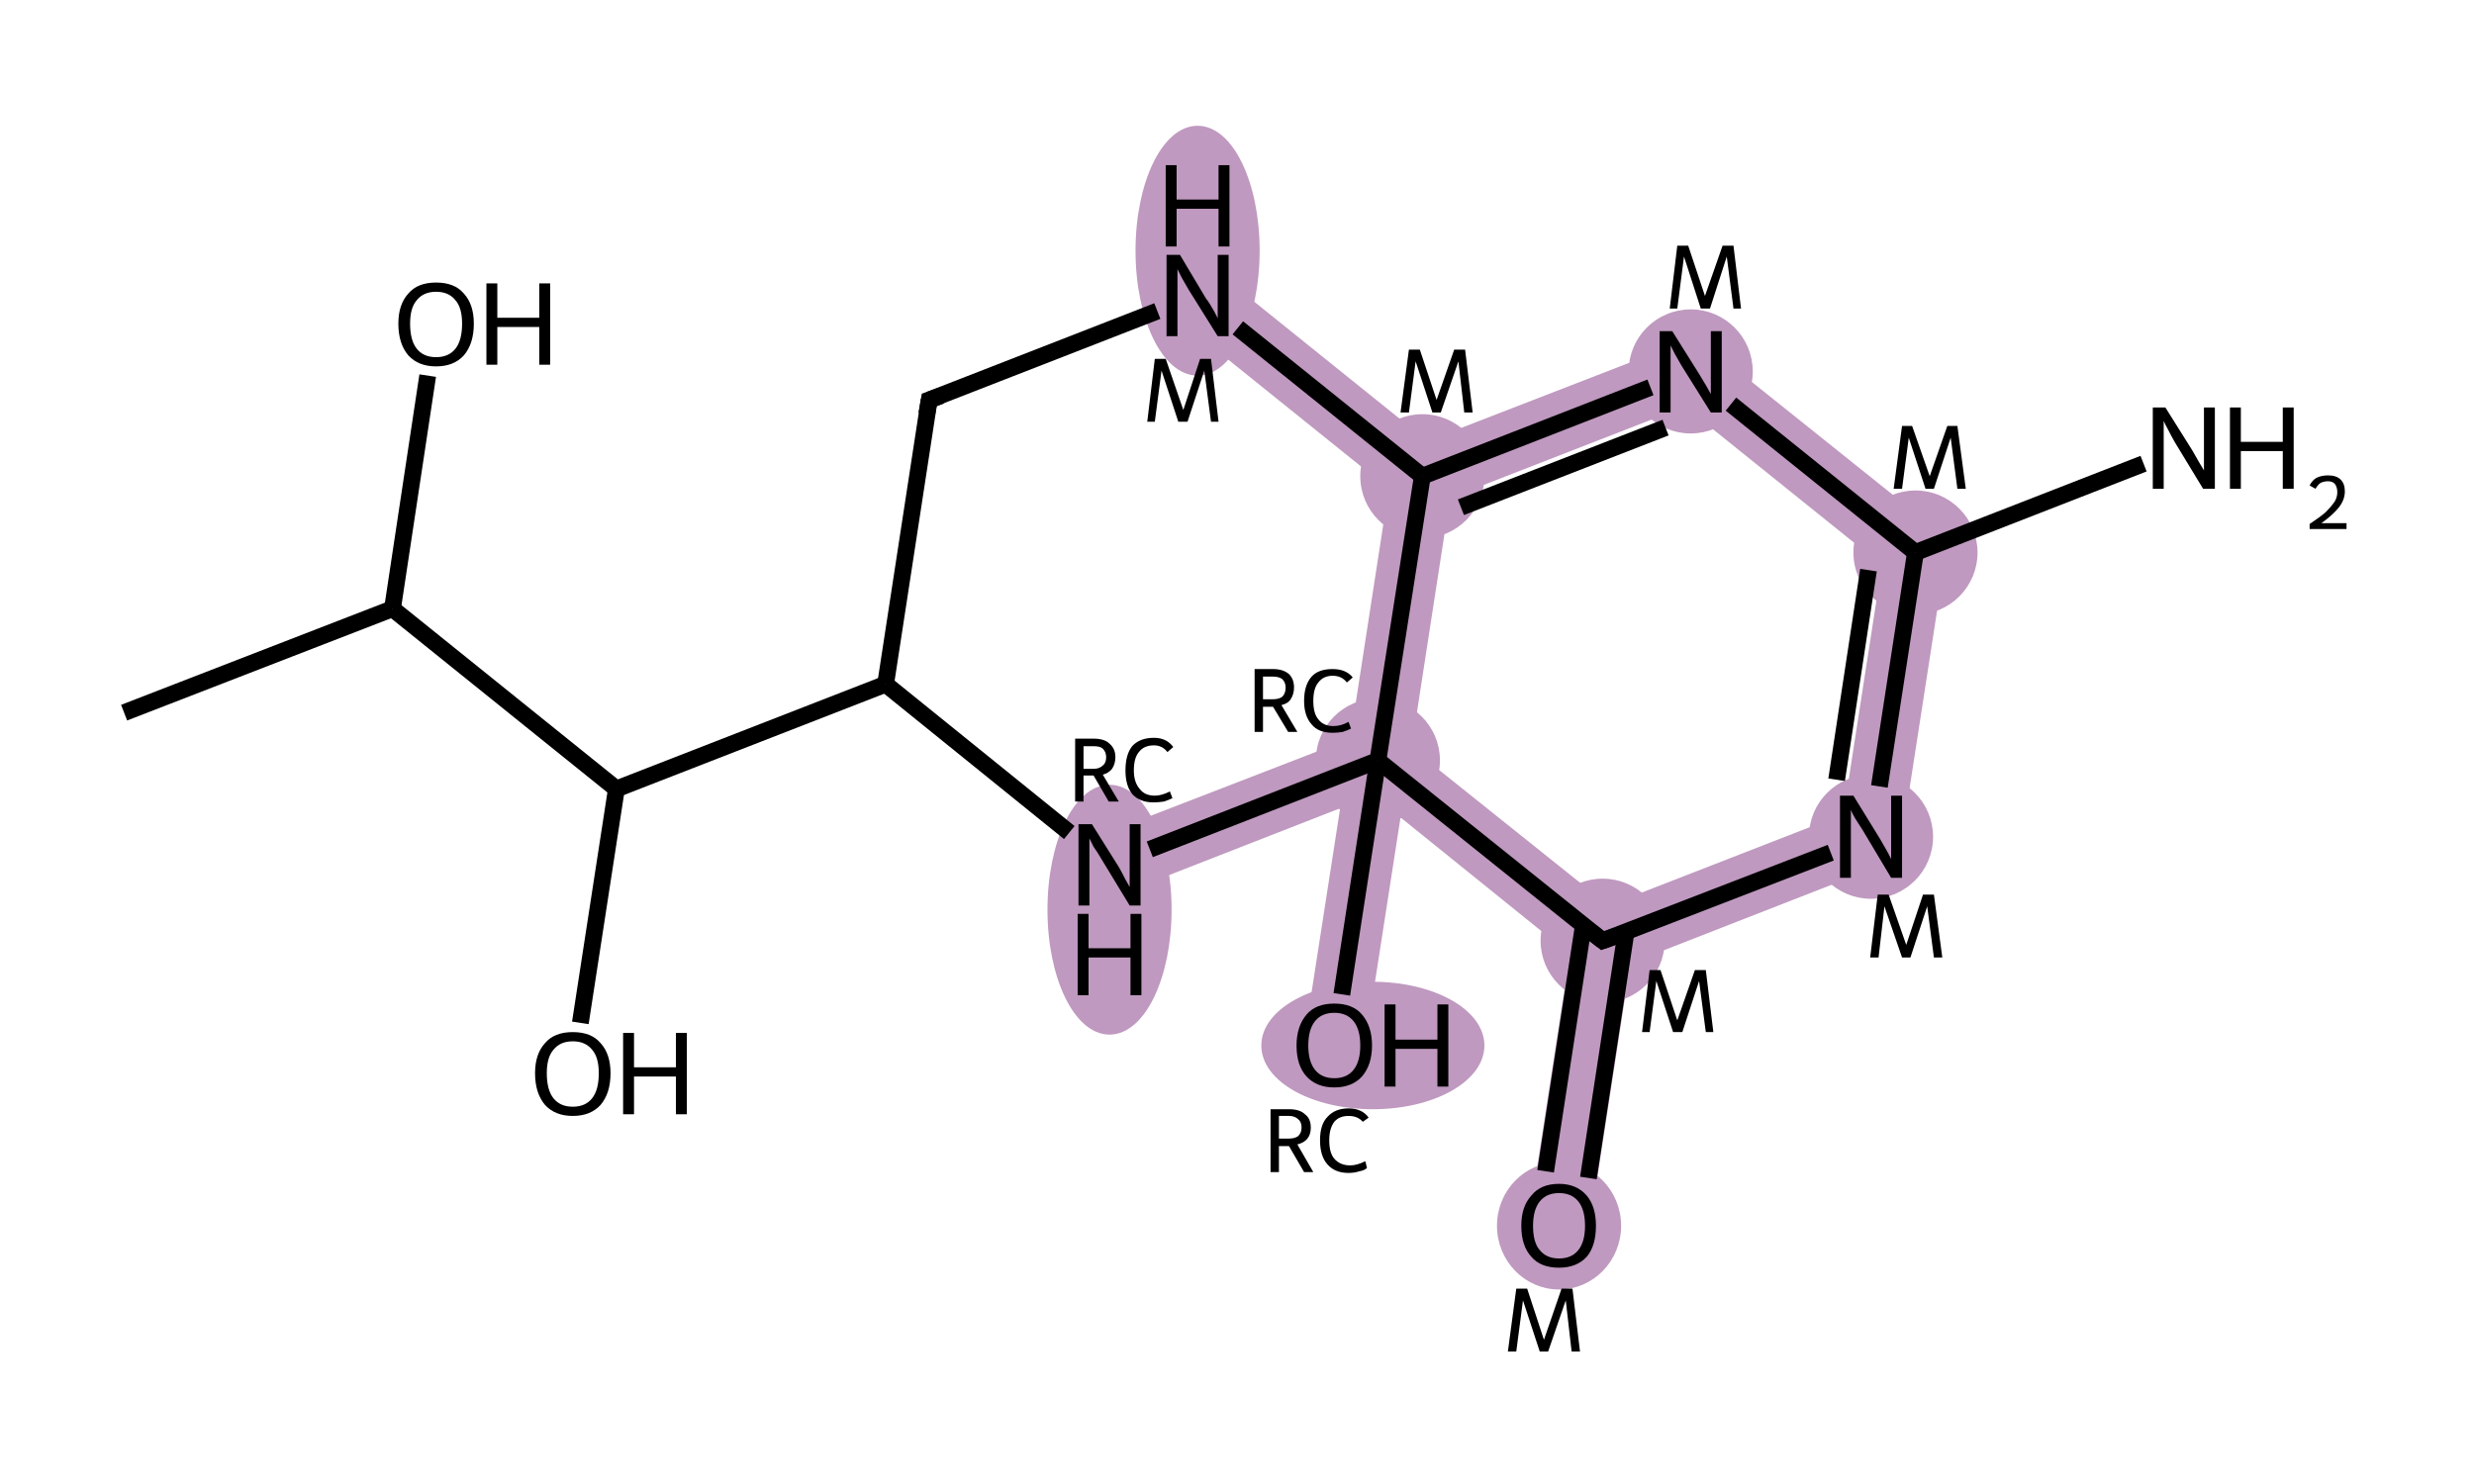
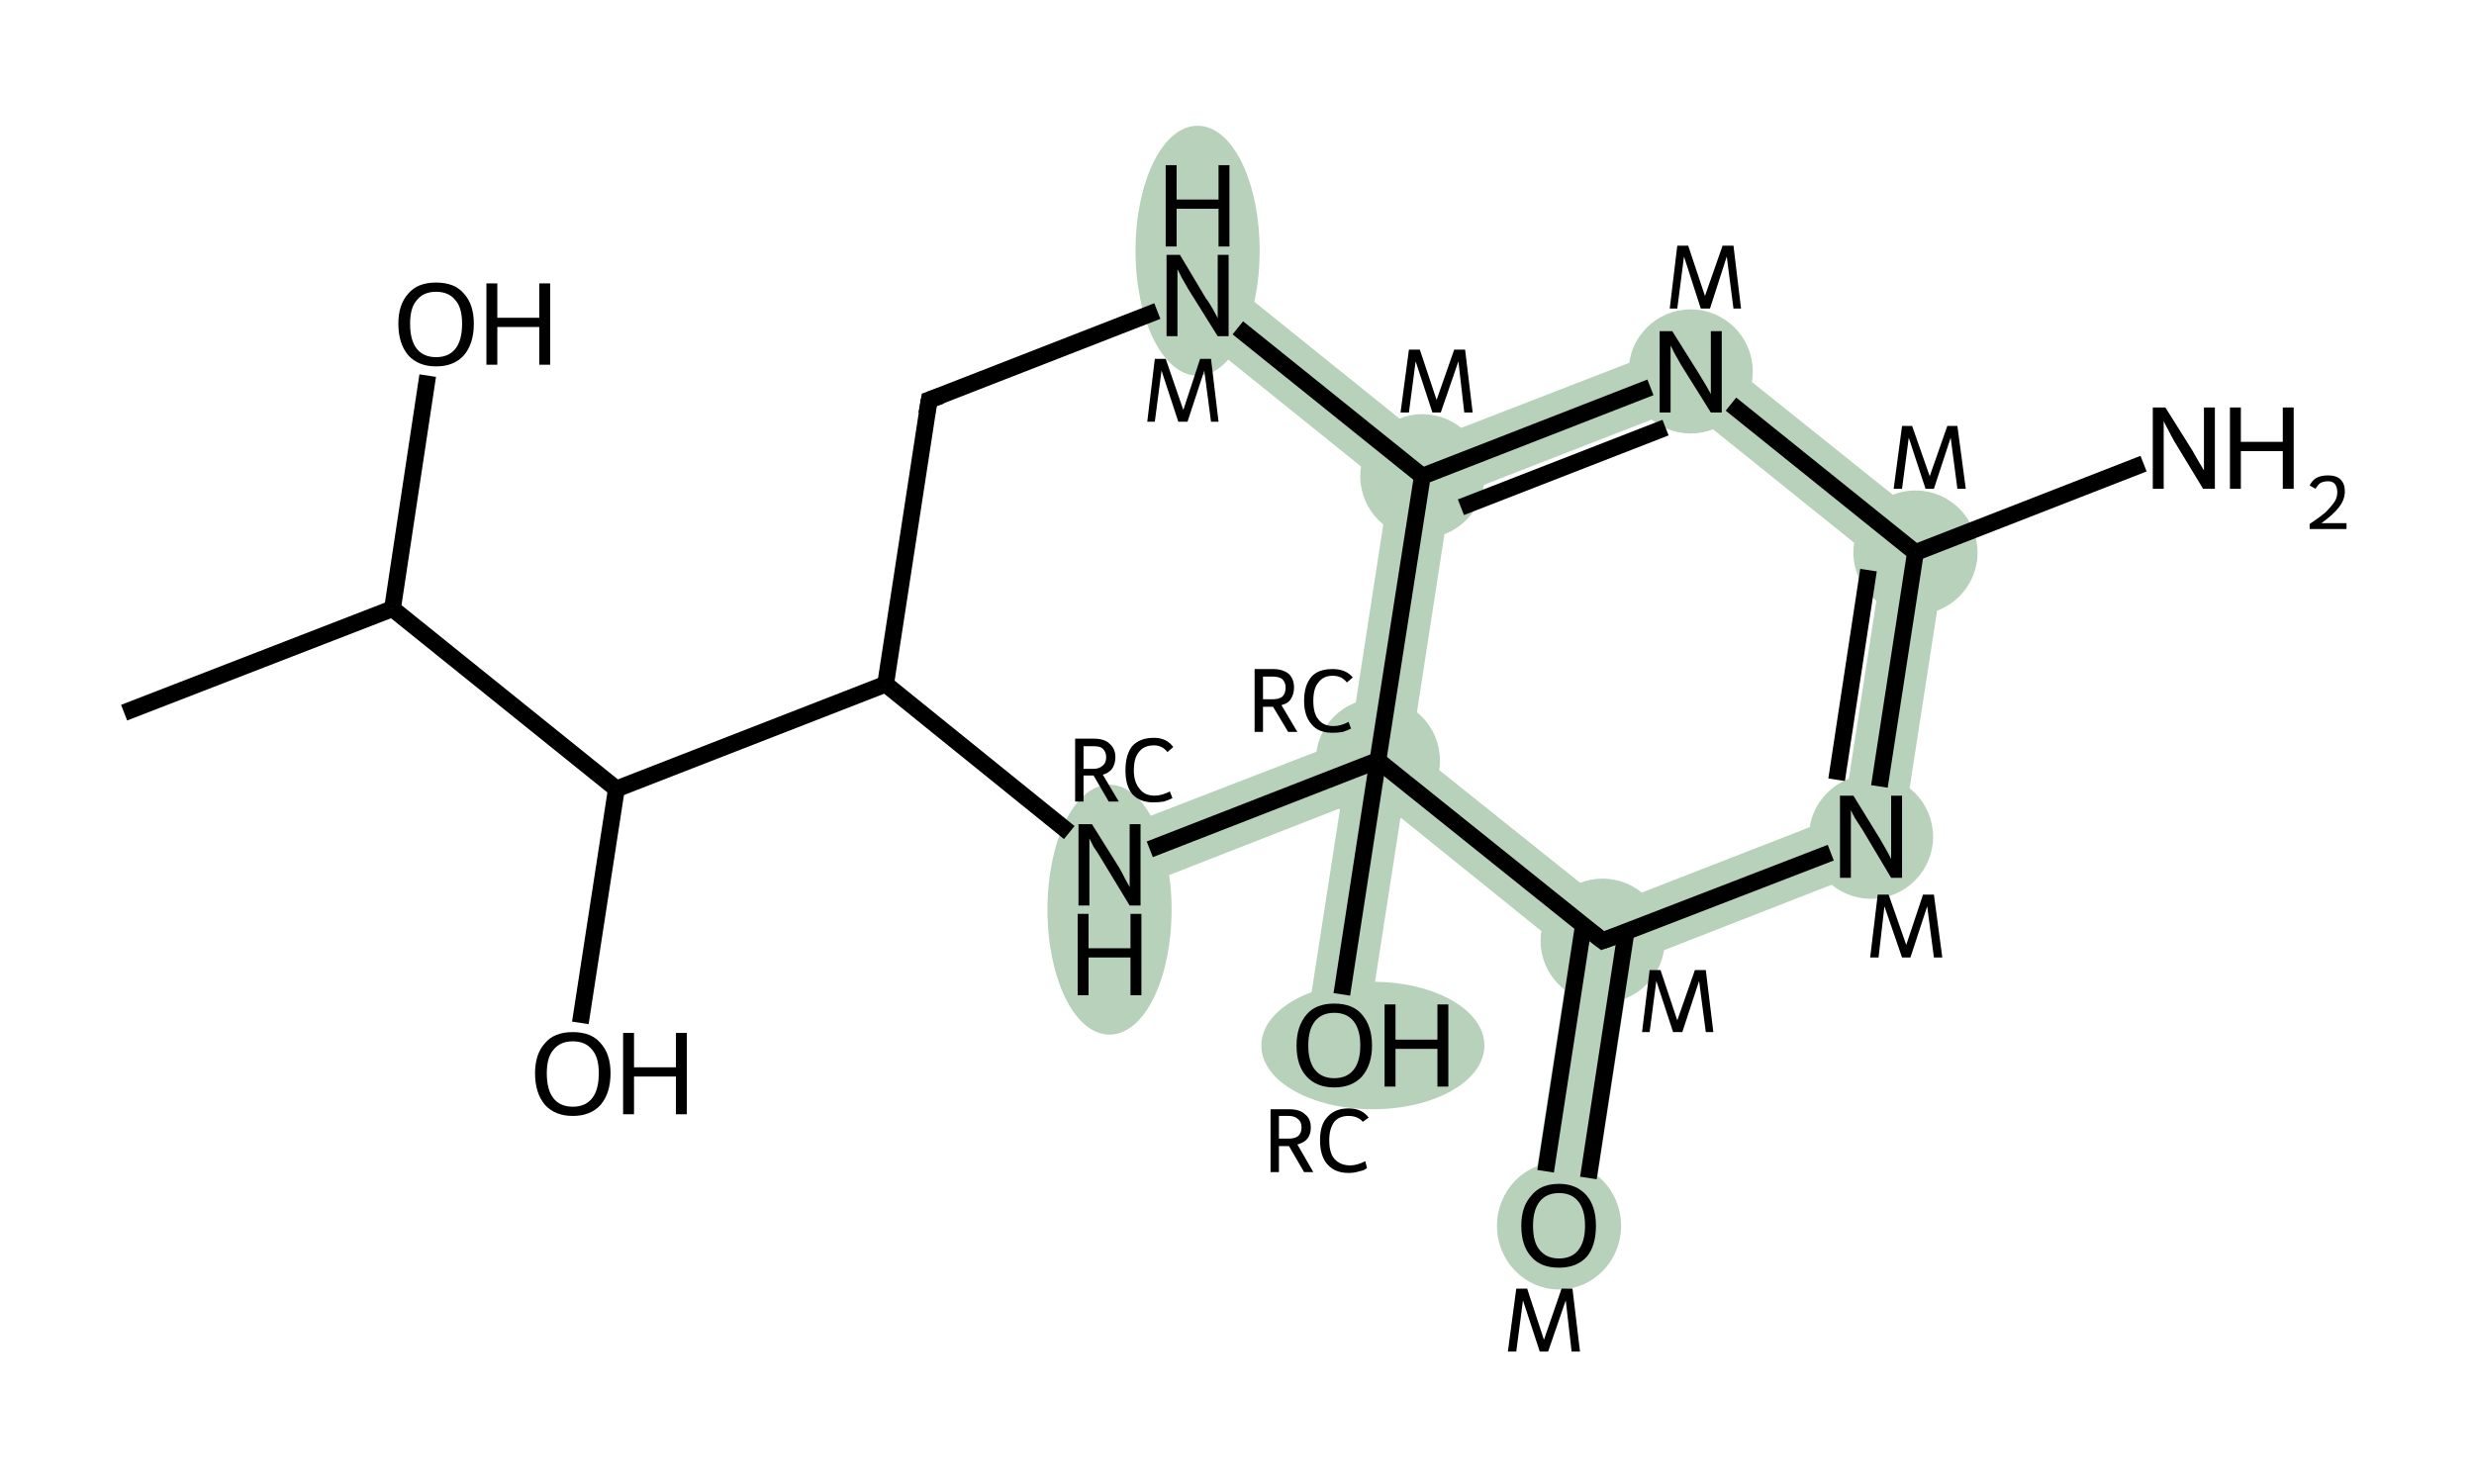
<svg xmlns="http://www.w3.org/2000/svg" version="1.1" baseProfile="full" xml:space="preserve" width="295px" height="177px" viewBox="0 0 295 177">
  <rect style="opacity:1.0;fill:#FFFFFF;stroke:none" width="295.0" height="177.0" x="0.0" y="0.0"> </rect>
-   <path class="bond-7 atom-7 atom-8" d="M 145.1,32.4 L 170.2,52.6 L 169.6,56.8 L 165.6,58.3 L 140.5,38.1 Z" style="fill:#BF99BF;fill-rule:evenodd;fill-opacity:1;stroke:#BF99BF;stroke-width:0.0px;stroke-linecap:butt;stroke-linejoin:miter;stroke-opacity:1;" />
-   <path class="bond-8 atom-8 atom-9" d="M 202.2,40.2 L 200.9,48.5 L 172.9,59.4 L 169.6,56.8 L 170.2,52.6 Z" style="fill:#BF99BF;fill-rule:evenodd;fill-opacity:1;stroke:#BF99BF;stroke-width:0.0px;stroke-linecap:butt;stroke-linejoin:miter;stroke-opacity:1;" />
-   <path class="bond-18 atom-8 atom-15" d="M 169.6,56.8 L 172.9,59.4 L 168.3,89.2 L 164.3,90.7 L 161.0,88.1 L 165.6,58.3 Z" style="fill:#BF99BF;fill-rule:evenodd;fill-opacity:1;stroke:#BF99BF;stroke-width:0.0px;stroke-linecap:butt;stroke-linejoin:miter;stroke-opacity:1;" />
-   <path class="bond-9 atom-9 atom-10" d="M 202.2,40.2 L 232.3,64.3 L 224.4,67.4 L 200.9,48.5 Z" style="fill:#BF99BF;fill-rule:evenodd;fill-opacity:1;stroke:#BF99BF;stroke-width:0.0px;stroke-linecap:butt;stroke-linejoin:miter;stroke-opacity:1;" />
-   <path class="bond-11 atom-10 atom-12" d="M 232.3,64.3 L 226.4,102.4 L 219.8,97.1 L 224.4,67.4 Z" style="fill:#BF99BF;fill-rule:evenodd;fill-opacity:1;stroke:#BF99BF;stroke-width:0.0px;stroke-linecap:butt;stroke-linejoin:miter;stroke-opacity:1;" />
-   <path class="bond-12 atom-12 atom-13" d="M 219.8,97.1 L 226.4,102.4 L 194.4,114.9 L 191.1,112.2 L 191.8,108.0 Z" style="fill:#BF99BF;fill-rule:evenodd;fill-opacity:1;stroke:#BF99BF;stroke-width:0.0px;stroke-linecap:butt;stroke-linejoin:miter;stroke-opacity:1;" />
-   <path class="bond-13 atom-13 atom-14" d="M 191.1,112.2 L 194.4,114.9 L 189.5,146.7 L 182.3,145.6 L 187.2,113.8 Z" style="fill:#BF99BF;fill-rule:evenodd;fill-opacity:1;stroke:#BF99BF;stroke-width:0.0px;stroke-linecap:butt;stroke-linejoin:miter;stroke-opacity:1;" />
-   <path class="bond-14 atom-13 atom-15" d="M 168.3,89.2 L 191.8,108.0 L 191.1,112.2 L 187.2,113.8 L 167.0,97.5 L 164.3,90.7 Z" style="fill:#BF99BF;fill-rule:evenodd;fill-opacity:1;stroke:#BF99BF;stroke-width:0.0px;stroke-linecap:butt;stroke-linejoin:miter;stroke-opacity:1;" />
-   <path class="bond-15 atom-15 atom-16" d="M 164.3,90.7 L 167.0,97.5 L 162.7,125.2 L 155.5,124.1 L 159.8,96.4 Z" style="fill:#BF99BF;fill-rule:evenodd;fill-opacity:1;stroke:#BF99BF;stroke-width:0.0px;stroke-linecap:butt;stroke-linejoin:miter;stroke-opacity:1;" />
-   <path class="bond-16 atom-15 atom-17" d="M 161.0,88.1 L 164.3,90.7 L 159.8,96.4 L 133.7,106.6 L 131.0,99.7 Z" style="fill:#BF99BF;fill-rule:evenodd;fill-opacity:1;stroke:#BF99BF;stroke-width:0.0px;stroke-linecap:butt;stroke-linejoin:miter;stroke-opacity:1;" />
-   <ellipse cx="142.8" cy="29.9" rx="6.9" ry="14.4" class="atom-7" style="fill:#BF99BF;fill-rule:evenodd;stroke:#BF99BF;stroke-width:1.0px;stroke-linecap:butt;stroke-linejoin:miter;stroke-opacity:1" />
-   <ellipse cx="169.6" cy="56.8" rx="6.9" ry="6.9" class="atom-8" style="fill:#BF99BF;fill-rule:evenodd;stroke:#BF99BF;stroke-width:1.0px;stroke-linecap:butt;stroke-linejoin:miter;stroke-opacity:1" />
-   <ellipse cx="201.6" cy="44.3" rx="6.9" ry="6.9" class="atom-9" style="fill:#BF99BF;fill-rule:evenodd;stroke:#BF99BF;stroke-width:1.0px;stroke-linecap:butt;stroke-linejoin:miter;stroke-opacity:1" />
-   <ellipse cx="228.4" cy="65.9" rx="6.9" ry="6.9" class="atom-10" style="fill:#BF99BF;fill-rule:evenodd;stroke:#BF99BF;stroke-width:1.0px;stroke-linecap:butt;stroke-linejoin:miter;stroke-opacity:1" />
-   <ellipse cx="223.1" cy="99.8" rx="6.9" ry="6.9" class="atom-12" style="fill:#BF99BF;fill-rule:evenodd;stroke:#BF99BF;stroke-width:1.0px;stroke-linecap:butt;stroke-linejoin:miter;stroke-opacity:1" />
-   <ellipse cx="191.1" cy="112.2" rx="6.9" ry="6.9" class="atom-13" style="fill:#BF99BF;fill-rule:evenodd;stroke:#BF99BF;stroke-width:1.0px;stroke-linecap:butt;stroke-linejoin:miter;stroke-opacity:1" />
-   <ellipse cx="185.9" cy="146.2" rx="6.9" ry="7.1" class="atom-14" style="fill:#BF99BF;fill-rule:evenodd;stroke:#BF99BF;stroke-width:1.0px;stroke-linecap:butt;stroke-linejoin:miter;stroke-opacity:1" />
-   <ellipse cx="164.3" cy="90.7" rx="6.9" ry="6.9" class="atom-15" style="fill:#BF99BF;fill-rule:evenodd;stroke:#BF99BF;stroke-width:1.0px;stroke-linecap:butt;stroke-linejoin:miter;stroke-opacity:1" />
-   <ellipse cx="163.7" cy="124.7" rx="12.8" ry="7.1" class="atom-16" style="fill:#BF99BF;fill-rule:evenodd;stroke:#BF99BF;stroke-width:1.0px;stroke-linecap:butt;stroke-linejoin:miter;stroke-opacity:1" />
-   <ellipse cx="132.3" cy="108.5" rx="6.9" ry="14.4" class="atom-17" style="fill:#BF99BF;fill-rule:evenodd;stroke:#BF99BF;stroke-width:1.0px;stroke-linecap:butt;stroke-linejoin:miter;stroke-opacity:1" />
+   <path class="bond-7 atom-7 atom-8" d="M 145.1,32.4 L 170.2,52.6 L 169.6,56.8 L 165.6,58.3 L 140.5,38.1 Z" style="fill:#B7D1BA;fill-rule:evenodd;fill-opacity:1;stroke:#B7D1BA;stroke-width:0.0px;stroke-linecap:butt;stroke-linejoin:miter;stroke-opacity:1;" />
+   <path class="bond-8 atom-8 atom-9" d="M 202.2,40.2 L 200.9,48.5 L 172.9,59.4 L 169.6,56.8 L 170.2,52.6 Z" style="fill:#B7D1BA;fill-rule:evenodd;fill-opacity:1;stroke:#B7D1BA;stroke-width:0.0px;stroke-linecap:butt;stroke-linejoin:miter;stroke-opacity:1;" />
+   <path class="bond-18 atom-8 atom-15" d="M 169.6,56.8 L 172.9,59.4 L 168.3,89.2 L 164.3,90.7 L 161.0,88.1 L 165.6,58.3 Z" style="fill:#B7D1BA;fill-rule:evenodd;fill-opacity:1;stroke:#B7D1BA;stroke-width:0.0px;stroke-linecap:butt;stroke-linejoin:miter;stroke-opacity:1;" />
+   <path class="bond-9 atom-9 atom-10" d="M 202.2,40.2 L 232.3,64.3 L 224.4,67.4 L 200.9,48.5 Z" style="fill:#B7D1BA;fill-rule:evenodd;fill-opacity:1;stroke:#B7D1BA;stroke-width:0.0px;stroke-linecap:butt;stroke-linejoin:miter;stroke-opacity:1;" />
+   <path class="bond-11 atom-10 atom-12" d="M 232.3,64.3 L 226.4,102.4 L 219.8,97.1 L 224.4,67.4 Z" style="fill:#B7D1BA;fill-rule:evenodd;fill-opacity:1;stroke:#B7D1BA;stroke-width:0.0px;stroke-linecap:butt;stroke-linejoin:miter;stroke-opacity:1;" />
+   <path class="bond-12 atom-12 atom-13" d="M 219.8,97.1 L 226.4,102.4 L 194.4,114.9 L 191.1,112.2 L 191.8,108.0 Z" style="fill:#B7D1BA;fill-rule:evenodd;fill-opacity:1;stroke:#B7D1BA;stroke-width:0.0px;stroke-linecap:butt;stroke-linejoin:miter;stroke-opacity:1;" />
+   <path class="bond-13 atom-13 atom-14" d="M 191.1,112.2 L 194.4,114.9 L 189.5,146.7 L 182.3,145.6 L 187.2,113.8 Z" style="fill:#B7D1BA;fill-rule:evenodd;fill-opacity:1;stroke:#B7D1BA;stroke-width:0.0px;stroke-linecap:butt;stroke-linejoin:miter;stroke-opacity:1;" />
+   <path class="bond-14 atom-13 atom-15" d="M 168.3,89.2 L 191.8,108.0 L 191.1,112.2 L 187.2,113.8 L 167.0,97.5 L 164.3,90.7 Z" style="fill:#B7D1BA;fill-rule:evenodd;fill-opacity:1;stroke:#B7D1BA;stroke-width:0.0px;stroke-linecap:butt;stroke-linejoin:miter;stroke-opacity:1;" />
+   <path class="bond-15 atom-15 atom-16" d="M 164.3,90.7 L 167.0,97.5 L 162.7,125.2 L 155.5,124.1 L 159.8,96.4 Z" style="fill:#B7D1BA;fill-rule:evenodd;fill-opacity:1;stroke:#B7D1BA;stroke-width:0.0px;stroke-linecap:butt;stroke-linejoin:miter;stroke-opacity:1;" />
+   <path class="bond-16 atom-15 atom-17" d="M 161.0,88.1 L 164.3,90.7 L 159.8,96.4 L 133.7,106.6 L 131.0,99.7 Z" style="fill:#B7D1BA;fill-rule:evenodd;fill-opacity:1;stroke:#B7D1BA;stroke-width:0.0px;stroke-linecap:butt;stroke-linejoin:miter;stroke-opacity:1;" />
+   <ellipse cx="142.8" cy="29.9" rx="6.9" ry="14.4" class="atom-7" style="fill:#B7D1BA;fill-rule:evenodd;stroke:#B7D1BA;stroke-width:1.0px;stroke-linecap:butt;stroke-linejoin:miter;stroke-opacity:1" />
+   <ellipse cx="169.6" cy="56.8" rx="6.9" ry="6.9" class="atom-8" style="fill:#B7D1BA;fill-rule:evenodd;stroke:#B7D1BA;stroke-width:1.0px;stroke-linecap:butt;stroke-linejoin:miter;stroke-opacity:1" />
+   <ellipse cx="201.6" cy="44.3" rx="6.9" ry="6.9" class="atom-9" style="fill:#B7D1BA;fill-rule:evenodd;stroke:#B7D1BA;stroke-width:1.0px;stroke-linecap:butt;stroke-linejoin:miter;stroke-opacity:1" />
+   <ellipse cx="228.4" cy="65.9" rx="6.9" ry="6.9" class="atom-10" style="fill:#B7D1BA;fill-rule:evenodd;stroke:#B7D1BA;stroke-width:1.0px;stroke-linecap:butt;stroke-linejoin:miter;stroke-opacity:1" />
+   <ellipse cx="223.1" cy="99.8" rx="6.9" ry="6.9" class="atom-12" style="fill:#B7D1BA;fill-rule:evenodd;stroke:#B7D1BA;stroke-width:1.0px;stroke-linecap:butt;stroke-linejoin:miter;stroke-opacity:1" />
+   <ellipse cx="191.1" cy="112.2" rx="6.9" ry="6.9" class="atom-13" style="fill:#B7D1BA;fill-rule:evenodd;stroke:#B7D1BA;stroke-width:1.0px;stroke-linecap:butt;stroke-linejoin:miter;stroke-opacity:1" />
+   <ellipse cx="185.9" cy="146.2" rx="6.9" ry="7.1" class="atom-14" style="fill:#B7D1BA;fill-rule:evenodd;stroke:#B7D1BA;stroke-width:1.0px;stroke-linecap:butt;stroke-linejoin:miter;stroke-opacity:1" />
+   <ellipse cx="164.3" cy="90.7" rx="6.9" ry="6.9" class="atom-15" style="fill:#B7D1BA;fill-rule:evenodd;stroke:#B7D1BA;stroke-width:1.0px;stroke-linecap:butt;stroke-linejoin:miter;stroke-opacity:1" />
+   <ellipse cx="163.7" cy="124.7" rx="12.8" ry="7.1" class="atom-16" style="fill:#B7D1BA;fill-rule:evenodd;stroke:#B7D1BA;stroke-width:1.0px;stroke-linecap:butt;stroke-linejoin:miter;stroke-opacity:1" />
+   <ellipse cx="132.3" cy="108.5" rx="6.9" ry="14.4" class="atom-17" style="fill:#B7D1BA;fill-rule:evenodd;stroke:#B7D1BA;stroke-width:1.0px;stroke-linecap:butt;stroke-linejoin:miter;stroke-opacity:1" />
  <path class="bond-0 atom-0 atom-1" d="M 14.8,85.0 L 46.8,72.6" style="fill:none;fill-rule:evenodd;stroke:#000000;stroke-width:2.0px;stroke-linecap:butt;stroke-linejoin:miter;stroke-opacity:1" />
  <path class="bond-1 atom-1 atom-2" d="M 46.8,72.6 L 51.0,44.8" style="fill:none;fill-rule:evenodd;stroke:#000000;stroke-width:2.0px;stroke-linecap:butt;stroke-linejoin:miter;stroke-opacity:1" />
  <path class="bond-2 atom-1 atom-3" d="M 46.8,72.6 L 73.5,94.1" style="fill:none;fill-rule:evenodd;stroke:#000000;stroke-width:2.0px;stroke-linecap:butt;stroke-linejoin:miter;stroke-opacity:1" />
  <path class="bond-3 atom-3 atom-4" d="M 73.5,94.1 L 69.2,122.0" style="fill:none;fill-rule:evenodd;stroke:#000000;stroke-width:2.0px;stroke-linecap:butt;stroke-linejoin:miter;stroke-opacity:1" />
  <path class="bond-4 atom-3 atom-5" d="M 73.5,94.1 L 105.6,81.6" style="fill:none;fill-rule:evenodd;stroke:#000000;stroke-width:2.0px;stroke-linecap:butt;stroke-linejoin:miter;stroke-opacity:1" />
  <path class="bond-5 atom-5 atom-6" d="M 105.6,81.6 L 110.8,47.7" style="fill:none;fill-rule:evenodd;stroke:#000000;stroke-width:2.0px;stroke-linecap:butt;stroke-linejoin:miter;stroke-opacity:1" />
  <path class="bond-6 atom-6 atom-7" d="M 110.8,47.7 L 138.0,37.1" style="fill:none;fill-rule:evenodd;stroke:#000000;stroke-width:2.0px;stroke-linecap:butt;stroke-linejoin:miter;stroke-opacity:1" />
  <path class="bond-7 atom-7 atom-8" d="M 147.6,39.1 L 169.6,56.8" style="fill:none;fill-rule:evenodd;stroke:#000000;stroke-width:2.0px;stroke-linecap:butt;stroke-linejoin:miter;stroke-opacity:1" />
  <path class="bond-8 atom-8 atom-9" d="M 169.6,56.8 L 196.8,46.2" style="fill:none;fill-rule:evenodd;stroke:#000000;stroke-width:2.0px;stroke-linecap:butt;stroke-linejoin:miter;stroke-opacity:1" />
  <path class="bond-8 atom-8 atom-9" d="M 174.2,60.5 L 198.6,51.0" style="fill:none;fill-rule:evenodd;stroke:#000000;stroke-width:2.0px;stroke-linecap:butt;stroke-linejoin:miter;stroke-opacity:1" />
  <path class="bond-9 atom-9 atom-10" d="M 206.4,48.2 L 228.4,65.9" style="fill:none;fill-rule:evenodd;stroke:#000000;stroke-width:2.0px;stroke-linecap:butt;stroke-linejoin:miter;stroke-opacity:1" />
  <path class="bond-10 atom-10 atom-11" d="M 228.4,65.9 L 255.6,55.3" style="fill:none;fill-rule:evenodd;stroke:#000000;stroke-width:2.0px;stroke-linecap:butt;stroke-linejoin:miter;stroke-opacity:1" />
  <path class="bond-11 atom-10 atom-12" d="M 228.4,65.9 L 224.1,93.8" style="fill:none;fill-rule:evenodd;stroke:#000000;stroke-width:2.0px;stroke-linecap:butt;stroke-linejoin:miter;stroke-opacity:1" />
  <path class="bond-11 atom-10 atom-12" d="M 222.8,68.0 L 219.0,93.0" style="fill:none;fill-rule:evenodd;stroke:#000000;stroke-width:2.0px;stroke-linecap:butt;stroke-linejoin:miter;stroke-opacity:1" />
  <path class="bond-12 atom-12 atom-13" d="M 218.3,101.7 L 191.1,112.2" style="fill:none;fill-rule:evenodd;stroke:#000000;stroke-width:2.0px;stroke-linecap:butt;stroke-linejoin:miter;stroke-opacity:1" />
  <path class="bond-13 atom-13 atom-14" d="M 188.8,110.4 L 184.3,139.7" style="fill:none;fill-rule:evenodd;stroke:#000000;stroke-width:2.0px;stroke-linecap:butt;stroke-linejoin:miter;stroke-opacity:1" />
  <path class="bond-13 atom-13 atom-14" d="M 193.9,111.1 L 189.4,140.5" style="fill:none;fill-rule:evenodd;stroke:#000000;stroke-width:2.0px;stroke-linecap:butt;stroke-linejoin:miter;stroke-opacity:1" />
  <path class="bond-14 atom-13 atom-15" d="M 191.1,112.2 L 164.3,90.7" style="fill:none;fill-rule:evenodd;stroke:#000000;stroke-width:2.0px;stroke-linecap:butt;stroke-linejoin:miter;stroke-opacity:1" />
  <path class="bond-15 atom-15 atom-16" d="M 164.3,90.7 L 160.0,118.6" style="fill:none;fill-rule:evenodd;stroke:#000000;stroke-width:2.0px;stroke-linecap:butt;stroke-linejoin:miter;stroke-opacity:1" />
  <path class="bond-16 atom-15 atom-17" d="M 164.3,90.7 L 137.1,101.3" style="fill:none;fill-rule:evenodd;stroke:#000000;stroke-width:2.0px;stroke-linecap:butt;stroke-linejoin:miter;stroke-opacity:1" />
  <path class="bond-17 atom-17 atom-5" d="M 127.5,99.3 L 105.6,81.6" style="fill:none;fill-rule:evenodd;stroke:#000000;stroke-width:2.0px;stroke-linecap:butt;stroke-linejoin:miter;stroke-opacity:1" />
  <path class="bond-18 atom-15 atom-8" d="M 164.3,90.7 L 169.6,56.8" style="fill:none;fill-rule:evenodd;stroke:#000000;stroke-width:2.0px;stroke-linecap:butt;stroke-linejoin:miter;stroke-opacity:1" />
  <path d="M 110.5,49.4 L 110.8,47.7 L 112.2,47.2" style="fill:none;stroke:#000000;stroke-width:2.0px;stroke-linecap:butt;stroke-linejoin:miter;stroke-opacity:1;" />
  <path d="M 192.5,111.7 L 191.1,112.2 L 189.8,111.2" style="fill:none;stroke:#000000;stroke-width:2.0px;stroke-linecap:butt;stroke-linejoin:miter;stroke-opacity:1;" />
  <path class="atom-2" d="M 47.5 38.6 Q 47.5 36.3, 48.7 35.0 Q 49.8 33.7, 52.0 33.7 Q 54.2 33.7, 55.3 35.0 Q 56.5 36.3, 56.5 38.6 Q 56.5 41.0, 55.3 42.4 Q 54.1 43.7, 52.0 43.7 Q 49.9 43.7, 48.7 42.4 Q 47.5 41.0, 47.5 38.6 M 52.0 42.6 Q 53.5 42.6, 54.3 41.6 Q 55.1 40.6, 55.1 38.6 Q 55.1 36.7, 54.3 35.8 Q 53.5 34.8, 52.0 34.8 Q 50.5 34.8, 49.7 35.8 Q 48.9 36.7, 48.9 38.6 Q 48.9 40.6, 49.7 41.6 Q 50.5 42.6, 52.0 42.6 " fill="#000000" />
  <path class="atom-2" d="M 58.0 33.8 L 59.3 33.8 L 59.3 37.9 L 64.3 37.9 L 64.3 33.8 L 65.6 33.8 L 65.6 43.5 L 64.3 43.5 L 64.3 39.0 L 59.3 39.0 L 59.3 43.5 L 58.0 43.5 L 58.0 33.8 " fill="#000000" />
  <path class="atom-4" d="M 63.8 128.0 Q 63.8 125.7, 65.0 124.4 Q 66.1 123.1, 68.3 123.1 Q 70.5 123.1, 71.6 124.4 Q 72.8 125.7, 72.8 128.0 Q 72.8 130.4, 71.6 131.8 Q 70.4 133.1, 68.3 133.1 Q 66.2 133.1, 65.0 131.8 Q 63.8 130.4, 63.8 128.0 M 68.3 132.0 Q 69.8 132.0, 70.6 131.0 Q 71.4 130.0, 71.4 128.0 Q 71.4 126.1, 70.6 125.2 Q 69.8 124.2, 68.3 124.2 Q 66.8 124.2, 66.0 125.2 Q 65.2 126.1, 65.2 128.0 Q 65.2 130.0, 66.0 131.0 Q 66.8 132.0, 68.3 132.0 " fill="#000000" />
  <path class="atom-4" d="M 74.3 123.2 L 75.6 123.2 L 75.6 127.3 L 80.6 127.3 L 80.6 123.2 L 81.9 123.2 L 81.9 132.9 L 80.6 132.9 L 80.6 128.4 L 75.6 128.4 L 75.6 132.9 L 74.3 132.9 L 74.3 123.2 " fill="#000000" />
  <path class="atom-7" d="M 140.7 30.4 L 143.8 35.6 Q 144.2 36.1, 144.7 37.0 Q 145.2 37.9, 145.2 38.0 L 145.2 30.4 L 146.5 30.4 L 146.5 40.1 L 145.2 40.1 L 141.7 34.5 Q 141.3 33.8, 140.9 33.1 Q 140.5 32.3, 140.4 32.1 L 140.4 40.1 L 139.1 40.1 L 139.1 30.4 L 140.7 30.4 " fill="#000000" />
  <path class="atom-7" d="M 139.0 19.7 L 140.3 19.7 L 140.3 23.8 L 145.3 23.8 L 145.3 19.7 L 146.6 19.7 L 146.6 29.4 L 145.3 29.4 L 145.3 24.9 L 140.3 24.9 L 140.3 29.4 L 139.0 29.4 L 139.0 19.7 " fill="#000000" />
  <path class="atom-9" d="M 199.4 39.5 L 202.6 44.6 Q 202.9 45.1, 203.5 46.1 Q 204.0 47.0, 204.0 47.0 L 204.0 39.5 L 205.3 39.5 L 205.3 49.2 L 204.0 49.2 L 200.5 43.6 Q 200.1 42.9, 199.7 42.2 Q 199.3 41.4, 199.2 41.2 L 199.2 49.2 L 197.9 49.2 L 197.9 39.5 L 199.4 39.5 " fill="#000000" />
  <path class="atom-11" d="M 258.2 48.6 L 261.4 53.7 Q 261.7 54.2, 262.2 55.1 Q 262.8 56.1, 262.8 56.1 L 262.8 48.6 L 264.1 48.6 L 264.1 58.3 L 262.7 58.3 L 259.3 52.7 Q 258.9 52.0, 258.5 51.2 Q 258.1 50.5, 258.0 50.2 L 258.0 58.3 L 256.7 58.3 L 256.7 48.6 L 258.2 48.6 " fill="#000000" />
  <path class="atom-11" d="M 265.9 48.6 L 267.2 48.6 L 267.2 52.7 L 272.2 52.7 L 272.2 48.6 L 273.5 48.6 L 273.5 58.3 L 272.2 58.3 L 272.2 53.8 L 267.2 53.8 L 267.2 58.3 L 265.9 58.3 L 265.9 48.6 " fill="#000000" />
  <path class="atom-11" d="M 275.4 57.9 Q 275.7 57.3, 276.2 57.0 Q 276.8 56.7, 277.6 56.7 Q 278.6 56.7, 279.1 57.2 Q 279.6 57.7, 279.6 58.6 Q 279.6 59.6, 278.9 60.5 Q 278.2 61.4, 276.8 62.4 L 279.8 62.4 L 279.8 63.1 L 275.4 63.1 L 275.4 62.5 Q 276.6 61.7, 277.3 61.1 Q 278.0 60.4, 278.4 59.8 Q 278.7 59.3, 278.7 58.7 Q 278.7 58.1, 278.4 57.7 Q 278.1 57.4, 277.6 57.4 Q 277.1 57.4, 276.7 57.6 Q 276.4 57.8, 276.1 58.3 L 275.4 57.9 " fill="#000000" />
  <path class="atom-12" d="M 221.0 94.9 L 224.2 100.1 Q 224.5 100.6, 225.0 101.5 Q 225.5 102.4, 225.5 102.5 L 225.5 94.9 L 226.8 94.9 L 226.8 104.7 L 225.5 104.7 L 222.1 99.0 Q 221.7 98.4, 221.2 97.6 Q 220.8 96.9, 220.7 96.6 L 220.7 104.7 L 219.4 104.7 L 219.4 94.9 L 221.0 94.9 " fill="#000000" />
  <path class="atom-14" d="M 181.4 146.2 Q 181.4 143.9, 182.6 142.6 Q 183.7 141.2, 185.9 141.2 Q 188.0 141.2, 189.2 142.6 Q 190.3 143.9, 190.3 146.2 Q 190.3 148.6, 189.2 149.9 Q 188.0 151.2, 185.9 151.2 Q 183.7 151.2, 182.6 149.9 Q 181.4 148.6, 181.4 146.2 M 185.9 150.1 Q 187.4 150.1, 188.2 149.1 Q 189.0 148.1, 189.0 146.2 Q 189.0 144.3, 188.2 143.3 Q 187.4 142.3, 185.9 142.3 Q 184.4 142.3, 183.6 143.3 Q 182.8 144.3, 182.8 146.2 Q 182.8 148.2, 183.6 149.1 Q 184.4 150.1, 185.9 150.1 " fill="#000000" />
  <path class="atom-16" d="M 154.6 124.7 Q 154.6 122.4, 155.8 121.0 Q 156.9 119.7, 159.1 119.7 Q 161.3 119.7, 162.4 121.0 Q 163.6 122.4, 163.6 124.7 Q 163.6 127.0, 162.4 128.4 Q 161.2 129.7, 159.1 129.7 Q 157.0 129.7, 155.8 128.4 Q 154.6 127.1, 154.6 124.7 M 159.1 128.6 Q 160.6 128.6, 161.4 127.6 Q 162.2 126.6, 162.2 124.7 Q 162.2 122.8, 161.4 121.8 Q 160.6 120.8, 159.1 120.8 Q 157.6 120.8, 156.8 121.8 Q 156.0 122.8, 156.0 124.7 Q 156.0 126.6, 156.8 127.6 Q 157.6 128.6, 159.1 128.6 " fill="#000000" />
  <path class="atom-16" d="M 165.1 119.8 L 166.4 119.8 L 166.4 124.0 L 171.4 124.0 L 171.4 119.8 L 172.7 119.8 L 172.7 129.6 L 171.4 129.6 L 171.4 125.1 L 166.4 125.1 L 166.4 129.6 L 165.1 129.6 L 165.1 119.8 " fill="#000000" />
  <path class="atom-17" d="M 130.2 98.3 L 133.4 103.4 Q 133.7 103.9, 134.2 104.9 Q 134.7 105.8, 134.7 105.8 L 134.7 98.3 L 136.0 98.3 L 136.0 108.0 L 134.7 108.0 L 131.3 102.4 Q 130.9 101.7, 130.4 101.0 Q 130.0 100.2, 129.9 100.0 L 129.9 108.0 L 128.6 108.0 L 128.6 98.3 L 130.2 98.3 " fill="#000000" />
  <path class="atom-17" d="M 128.5 109.0 L 129.8 109.0 L 129.8 113.1 L 134.8 113.1 L 134.8 109.0 L 136.1 109.0 L 136.1 118.7 L 134.8 118.7 L 134.8 114.2 L 129.8 114.2 L 129.8 118.7 L 128.5 118.7 L 128.5 109.0 " fill="#000000" />
  <path class="note" d="M 145.3 50.3 L 144.4 50.3 L 143.6 44.2 L 141.6 50.3 L 140.5 50.3 L 138.5 44.2 L 137.7 50.3 L 136.8 50.3 L 137.7 42.8 L 139.0 42.8 L 141.1 48.9 L 143.1 42.8 L 144.4 42.8 L 145.3 50.3 " fill="#000000" />
  <path class="note" d="M 175.6 49.2 L 174.6 49.2 L 173.9 43.1 L 171.8 49.2 L 170.8 49.2 L 168.8 43.1 L 168.0 49.2 L 167.0 49.2 L 168.0 41.7 L 169.3 41.7 L 171.3 47.7 L 173.4 41.7 L 174.7 41.7 L 175.6 49.2 " fill="#000000" />
  <path class="note" d="M 207.6 36.8 L 206.7 36.8 L 205.9 30.6 L 203.9 36.8 L 202.8 36.8 L 200.8 30.6 L 200.0 36.8 L 199.1 36.8 L 200.0 29.3 L 201.3 29.3 L 203.3 35.3 L 205.4 29.3 L 206.7 29.3 L 207.6 36.8 " fill="#000000" />
  <path class="note" d="M 234.4 58.3 L 233.4 58.3 L 232.6 52.2 L 230.6 58.3 L 229.6 58.3 L 227.6 52.2 L 226.8 58.3 L 225.8 58.3 L 226.8 50.8 L 228.0 50.8 L 230.1 56.8 L 232.2 50.8 L 233.4 50.8 L 234.4 58.3 " fill="#000000" />
  <path class="note" d="M 231.6 114.2 L 230.6 114.2 L 229.8 108.1 L 227.8 114.2 L 226.8 114.2 L 224.7 108.1 L 224.0 114.2 L 223.0 114.2 L 223.9 106.7 L 225.2 106.7 L 227.3 112.7 L 229.3 106.7 L 230.6 106.7 L 231.6 114.2 " fill="#000000" />
  <path class="note" d="M 204.3 123.1 L 203.4 123.1 L 202.6 117.0 L 200.6 123.1 L 199.5 123.1 L 197.5 117.0 L 196.7 123.1 L 195.8 123.1 L 196.7 115.7 L 198.0 115.7 L 200.0 121.7 L 202.1 115.7 L 203.4 115.7 L 204.3 123.1 " fill="#000000" />
  <path class="note" d="M 188.4 161.2 L 187.4 161.2 L 186.7 155.1 L 184.6 161.2 L 183.6 161.2 L 181.6 155.1 L 180.8 161.2 L 179.8 161.2 L 180.8 153.7 L 182.1 153.7 L 184.1 159.8 L 186.2 153.7 L 187.5 153.7 L 188.4 161.2 " fill="#000000" />
  <path class="note" d="M 153.6 87.3 L 151.8 84.3 L 151.8 84.3 L 150.6 84.3 L 150.6 87.3 L 149.6 87.3 L 149.6 79.8 L 151.8 79.8 Q 153.0 79.8, 153.7 80.4 Q 154.3 81.0, 154.3 82.0 Q 154.3 82.8, 153.9 83.4 Q 153.6 83.9, 152.8 84.1 L 154.7 87.3 L 153.6 87.3 M 150.6 83.4 L 151.8 83.4 Q 152.5 83.4, 152.9 83.1 Q 153.3 82.7, 153.3 82.0 Q 153.3 81.4, 152.9 81.0 Q 152.5 80.7, 151.8 80.7 L 150.6 80.7 L 150.6 83.4 " fill="#000000" />
  <path class="note" d="M 155.5 83.6 Q 155.5 81.7, 156.4 80.7 Q 157.2 79.8, 158.9 79.8 Q 160.5 79.8, 161.3 80.8 L 160.6 81.4 Q 160.0 80.6, 158.9 80.6 Q 157.8 80.6, 157.2 81.4 Q 156.6 82.1, 156.6 83.6 Q 156.6 85.1, 157.2 85.8 Q 157.8 86.6, 159.0 86.6 Q 159.9 86.6, 160.8 86.1 L 161.1 86.9 Q 160.7 87.1, 160.1 87.3 Q 159.5 87.4, 158.9 87.4 Q 157.2 87.4, 156.4 86.4 Q 155.5 85.4, 155.5 83.6 " fill="#000000" />
  <path class="note" d="M 155.5 139.8 L 153.7 136.7 L 153.7 136.7 L 152.5 136.7 L 152.5 139.8 L 151.5 139.8 L 151.5 132.3 L 153.7 132.3 Q 155.0 132.3, 155.6 132.9 Q 156.3 133.4, 156.3 134.5 Q 156.3 135.3, 155.9 135.8 Q 155.5 136.3, 154.7 136.5 L 156.6 139.8 L 155.5 139.8 M 152.5 135.8 L 153.7 135.8 Q 154.4 135.8, 154.8 135.5 Q 155.2 135.1, 155.2 134.5 Q 155.2 133.8, 154.8 133.5 Q 154.4 133.1, 153.7 133.1 L 152.5 133.1 L 152.5 135.8 " fill="#000000" />
  <path class="note" d="M 157.4 136.0 Q 157.4 134.1, 158.3 133.2 Q 159.2 132.2, 160.8 132.2 Q 162.4 132.2, 163.2 133.3 L 162.5 133.8 Q 161.9 133.1, 160.8 133.1 Q 159.7 133.1, 159.1 133.8 Q 158.5 134.6, 158.5 136.0 Q 158.5 137.5, 159.1 138.2 Q 159.8 139.0, 161.0 139.0 Q 161.8 139.0, 162.8 138.5 L 163.0 139.3 Q 162.7 139.6, 162.1 139.7 Q 161.5 139.9, 160.8 139.9 Q 159.2 139.9, 158.3 138.9 Q 157.4 137.9, 157.4 136.0 " fill="#000000" />
  <path class="note" d="M 132.2 95.6 L 130.4 92.5 L 130.4 92.5 L 129.2 92.5 L 129.2 95.6 L 128.2 95.6 L 128.2 88.1 L 130.4 88.1 Q 131.7 88.1, 132.3 88.7 Q 133.0 89.3, 133.0 90.3 Q 133.0 91.1, 132.6 91.7 Q 132.2 92.2, 131.5 92.4 L 133.4 95.6 L 132.2 95.6 M 129.2 91.7 L 130.4 91.7 Q 131.1 91.7, 131.5 91.3 Q 131.9 91.0, 131.9 90.3 Q 131.9 89.7, 131.5 89.3 Q 131.2 89.0, 130.4 89.0 L 129.2 89.0 L 129.2 91.7 " fill="#000000" />
  <path class="note" d="M 134.2 91.9 Q 134.2 90.0, 135.0 89.0 Q 135.9 88.0, 137.6 88.0 Q 139.1 88.0, 139.9 89.1 L 139.2 89.7 Q 138.6 88.9, 137.6 88.9 Q 136.4 88.9, 135.8 89.7 Q 135.2 90.4, 135.2 91.9 Q 135.2 93.3, 135.9 94.1 Q 136.5 94.9, 137.7 94.9 Q 138.5 94.9, 139.5 94.4 L 139.8 95.2 Q 139.4 95.4, 138.8 95.6 Q 138.2 95.7, 137.5 95.7 Q 135.9 95.7, 135.0 94.7 Q 134.2 93.7, 134.2 91.9 " fill="#000000" />
</svg>
